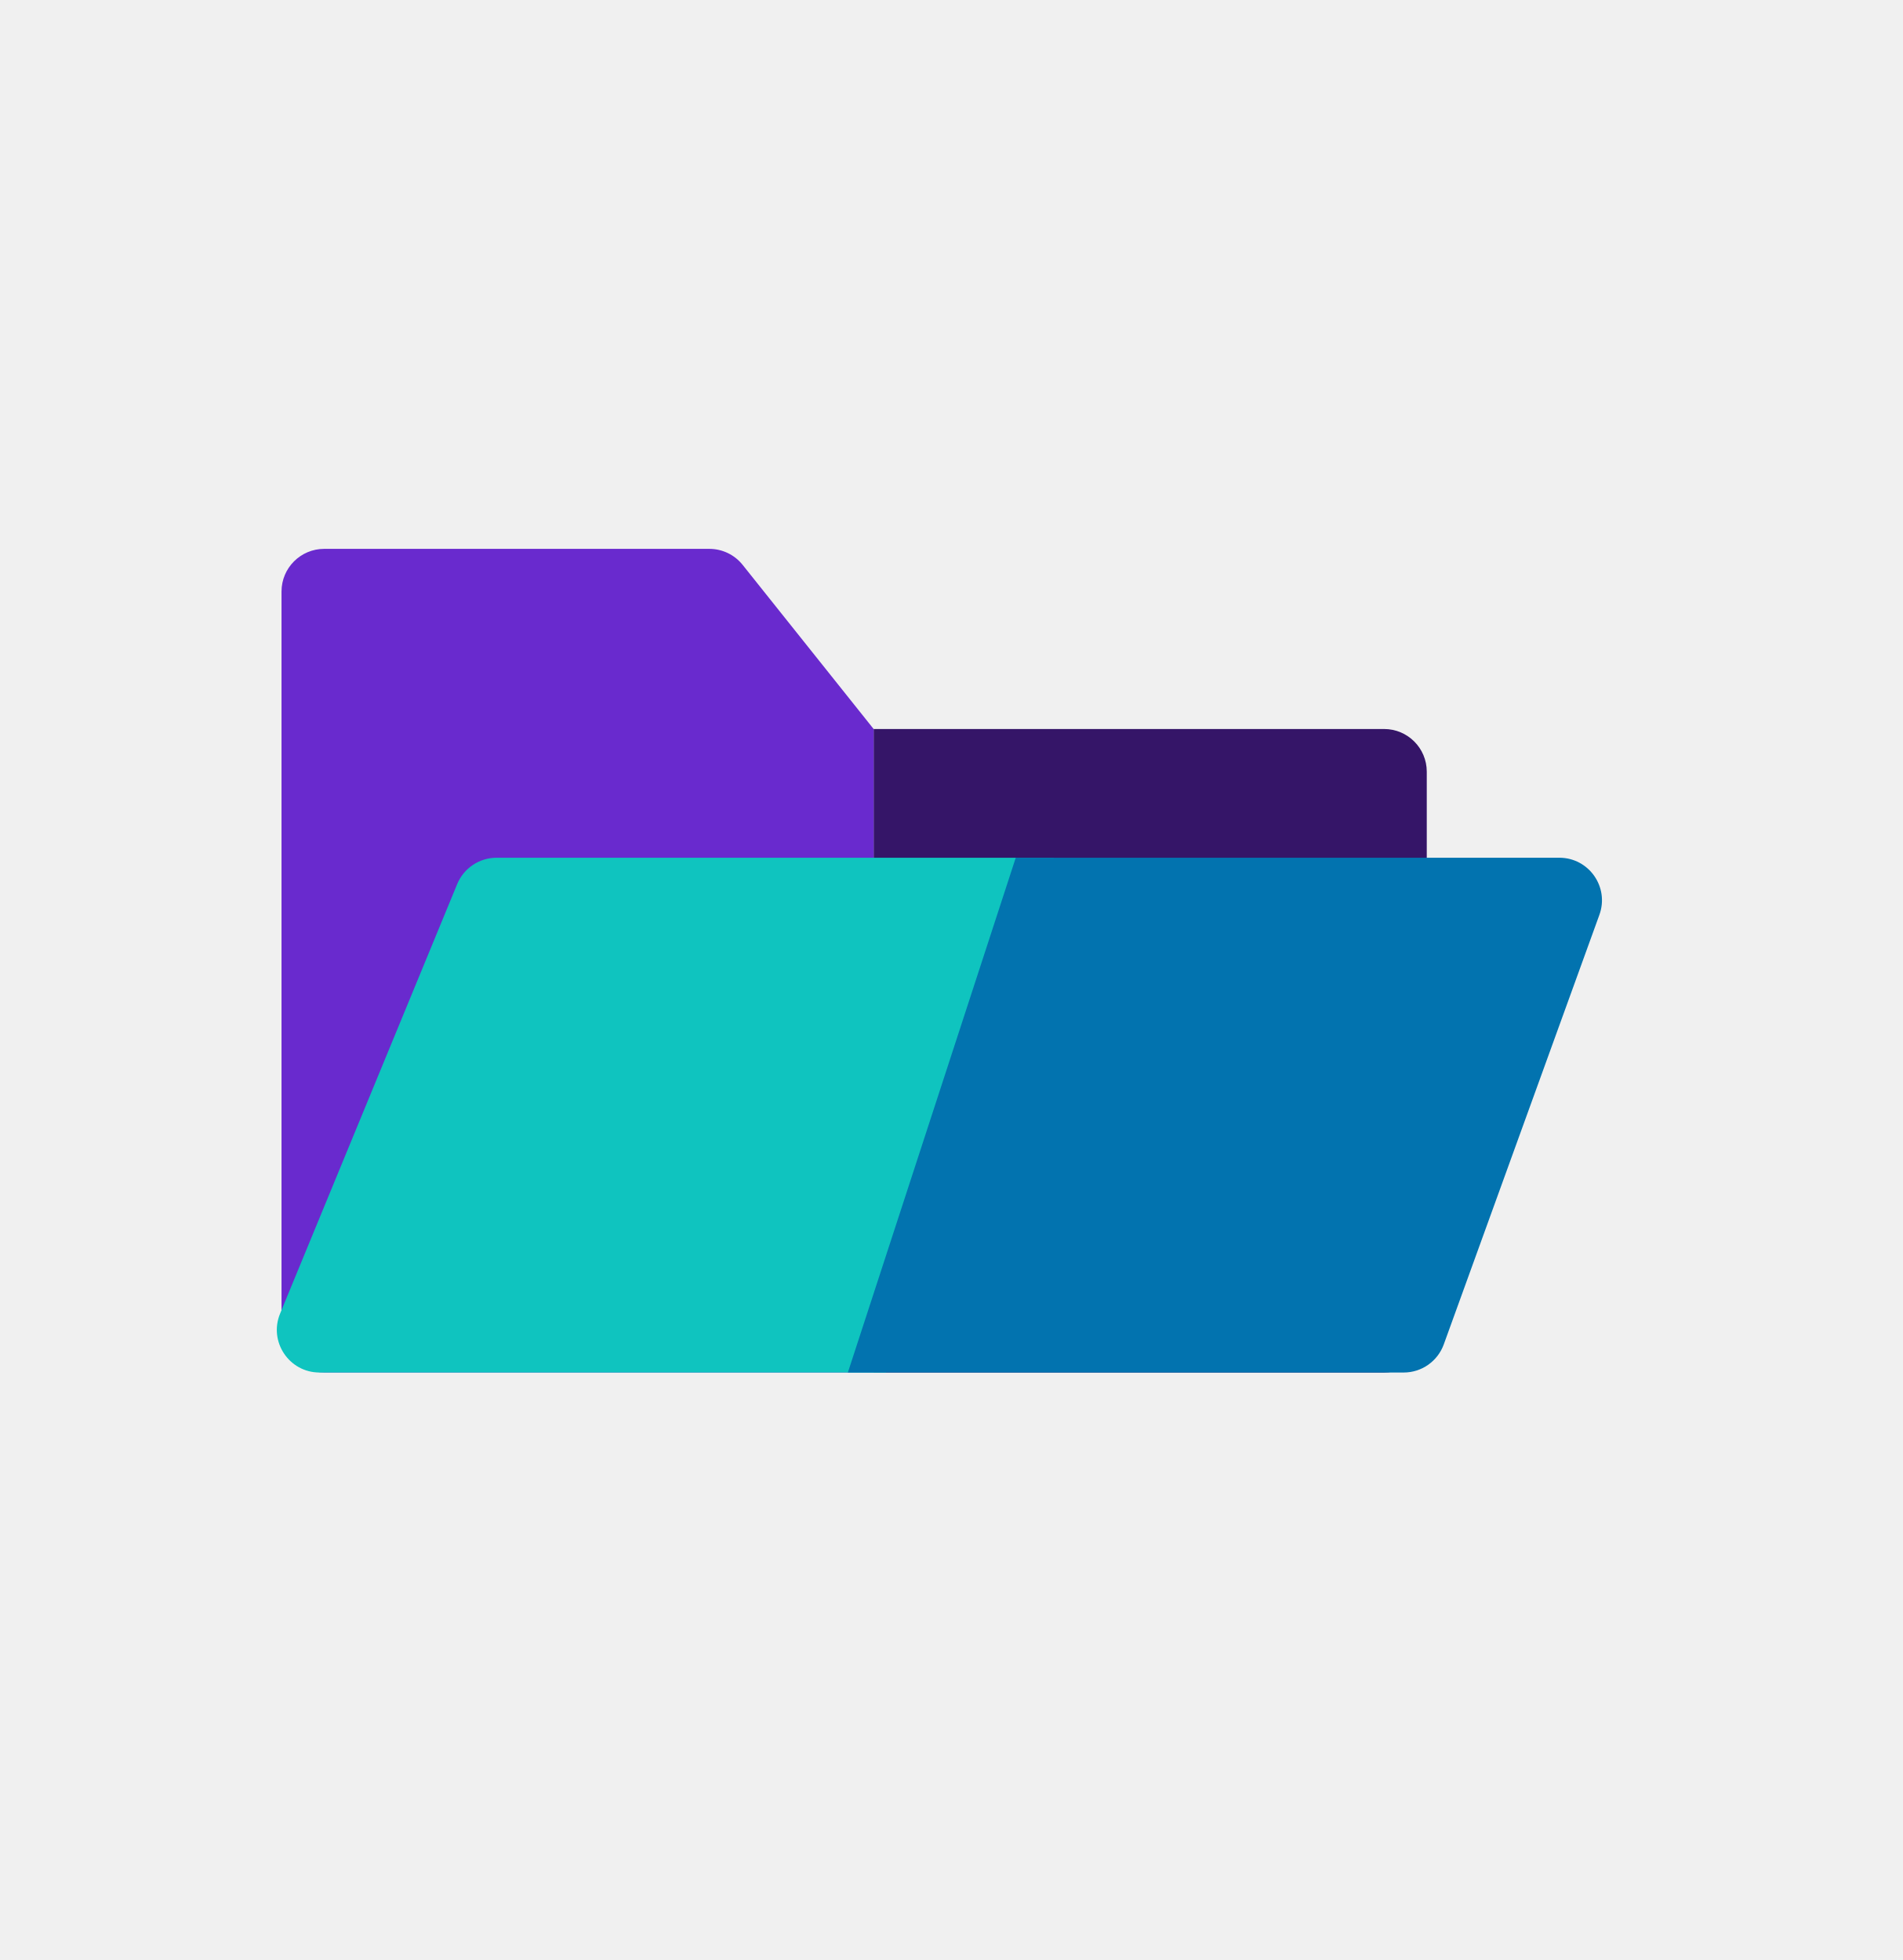
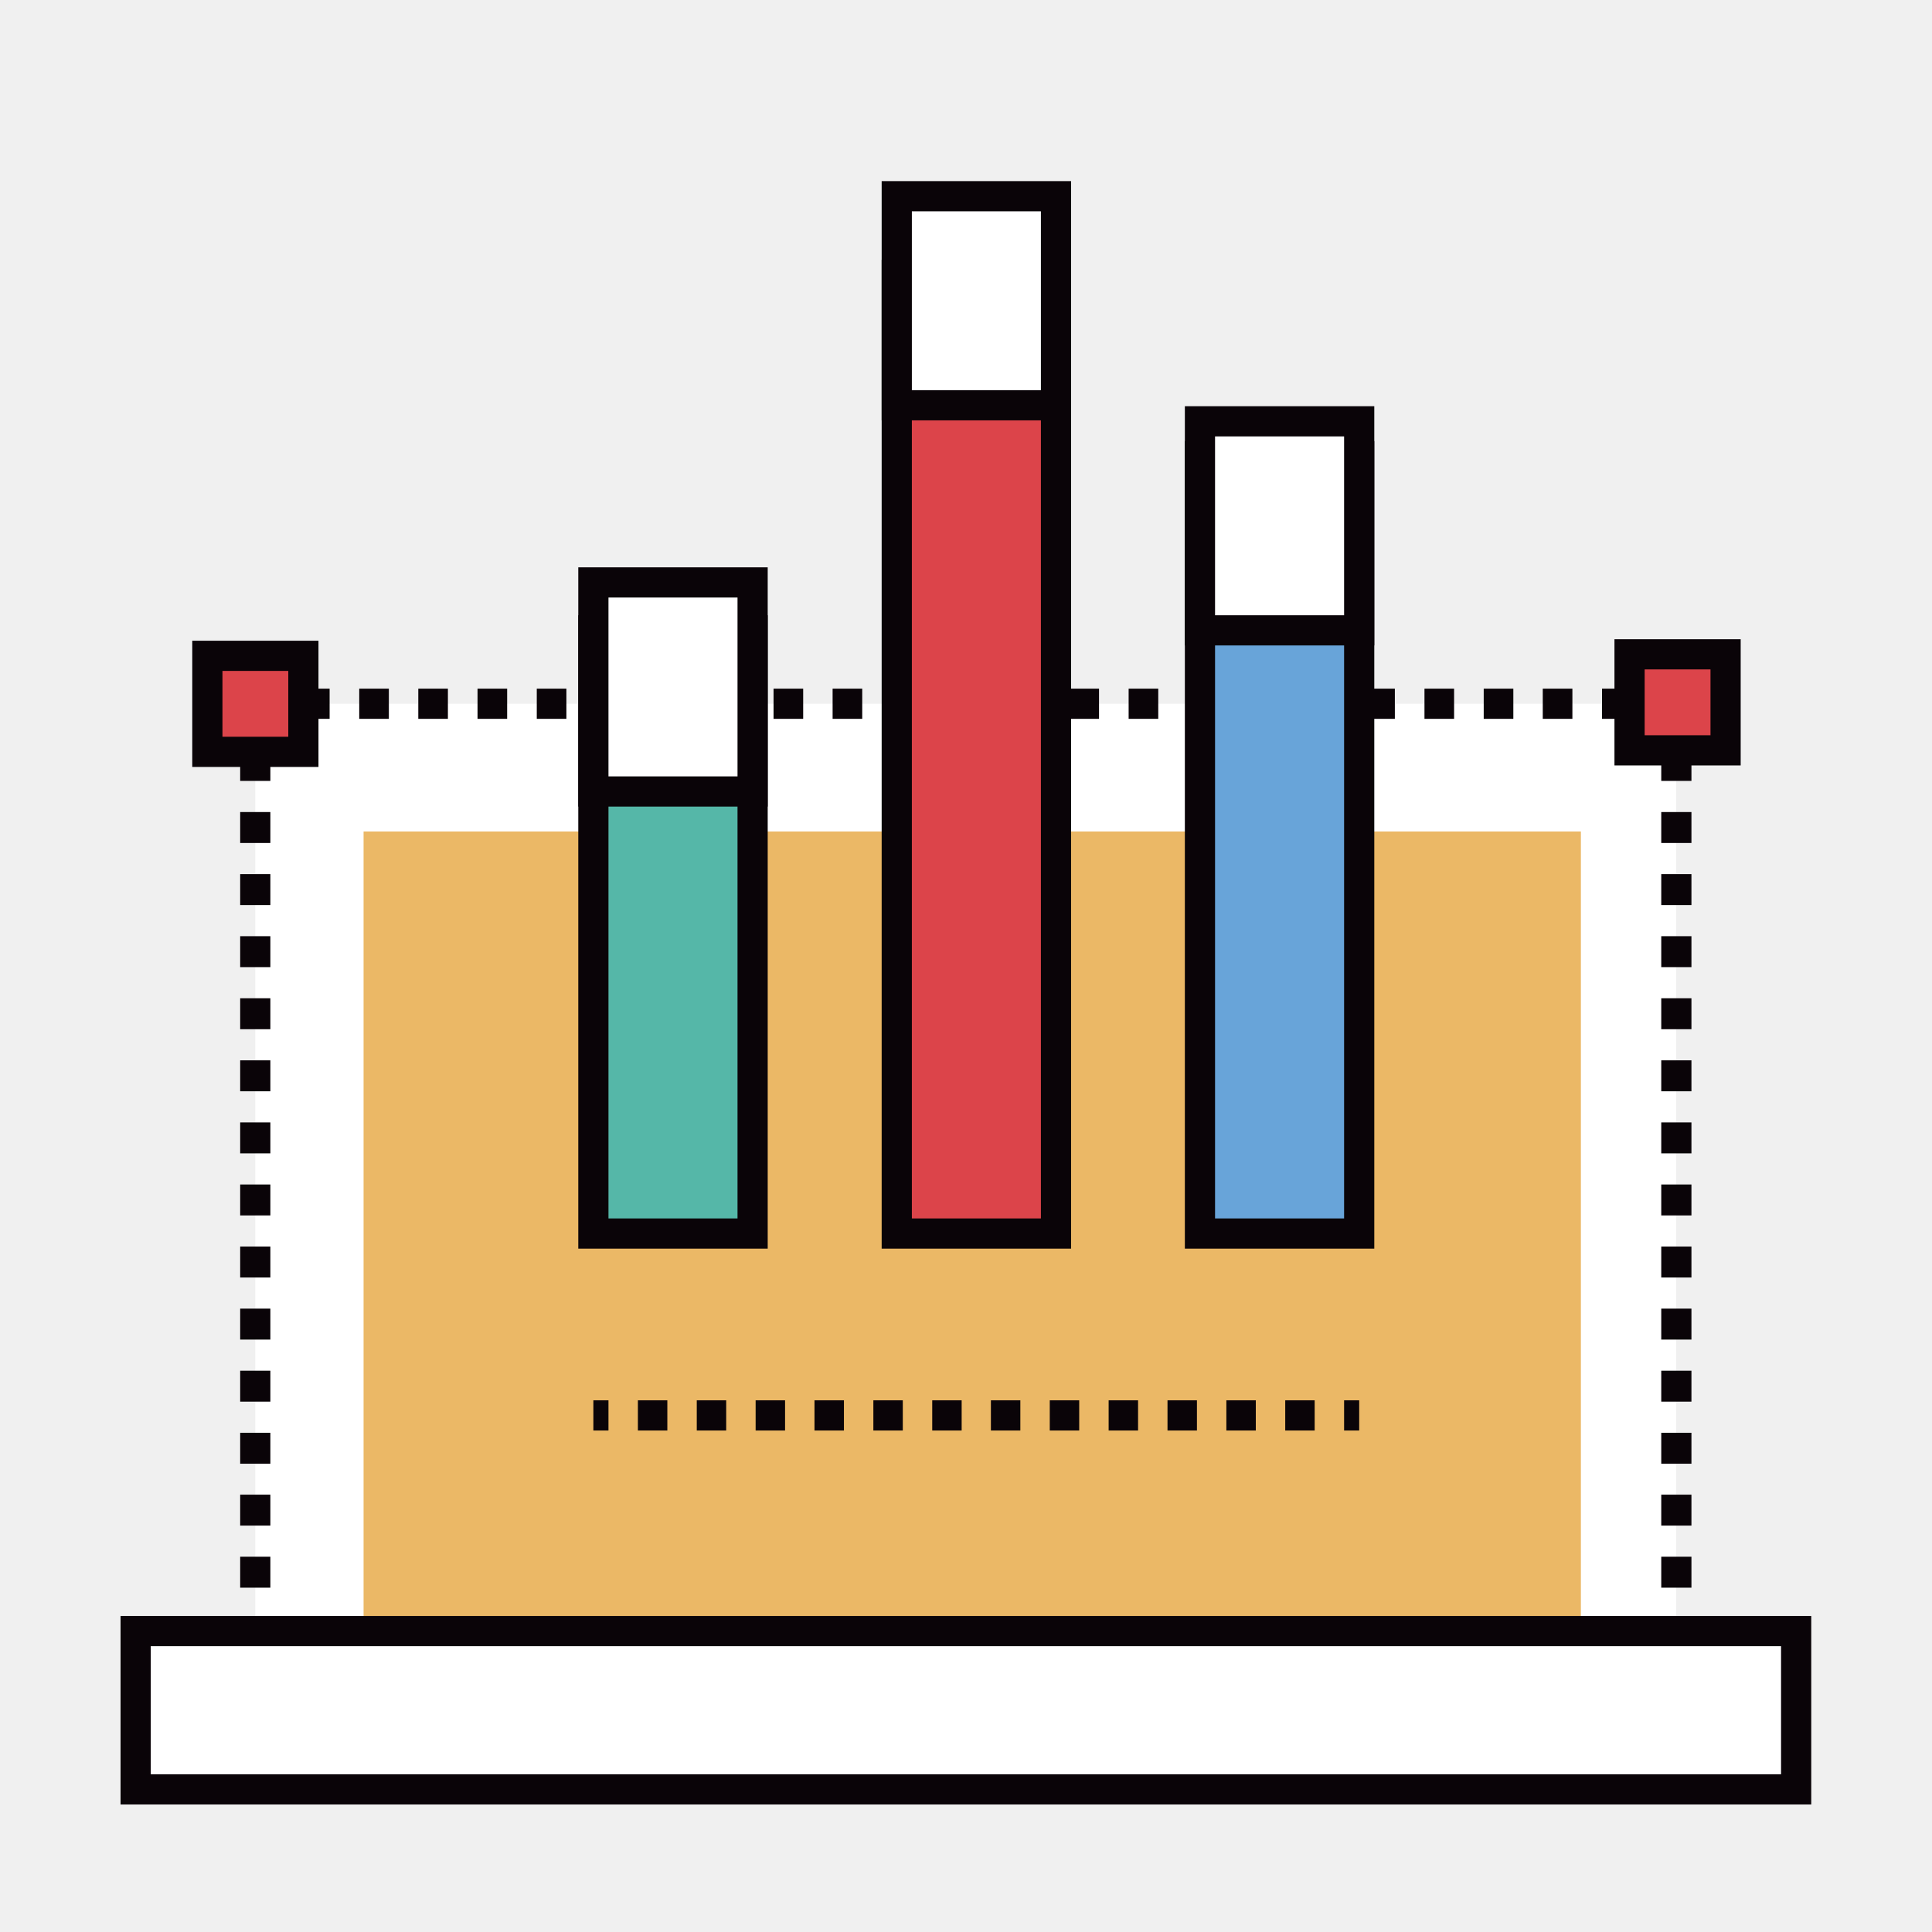
- <svg xmlns="http://www.w3.org/2000/svg" width="33" height="34" viewBox="0 0 33 34" fill="none">
-   <path d="M24.747 13.386V23.069C24.747 23.478 24.416 23.809 24.007 23.809H15.153V12.646H24.007C24.416 12.646 24.747 12.978 24.747 13.386Z" fill="#351568" />
-   <path d="M4.883 23.07V12.477V10.26C4.883 9.852 5.215 9.521 5.623 9.521H12.303C12.528 9.521 12.741 9.623 12.881 9.799L15.153 12.646V23.808H5.623C5.215 23.808 4.883 23.478 4.883 23.07Z" fill="#692ACE" />
-   <path d="M7.93 15.336L4.858 22.787C4.657 23.274 5.015 23.809 5.542 23.809H15.366L18.278 14.879H8.614C8.314 14.879 8.044 15.06 7.93 15.336Z" fill="#0FC4BF" />
-   <path d="M25.042 23.321L27.741 15.87C27.916 15.388 27.559 14.879 27.046 14.879H17.618L14.706 23.809H24.347C24.658 23.809 24.936 23.614 25.042 23.321Z" fill="#0273AF" />
+ <svg xmlns="http://www.w3.org/2000/svg" width="800px" height="800px" viewBox="0 0 1024 1024" class="icon" version="1.1">
+   <path d="M135.3 373h753.1v493H135.3z" fill="#FFFFFF" />
+   <path d="M880.5 365h16v16h-16zM864.8 381h-15.7v-16h15.7v16z m-31.4 0h-15.7v-16h15.7v16z m-31.3 0h-15.7v-16h15.7v16z m-31.4 0H755v-16h15.7v16z m-31.4 0h-15.7v-16h15.7v16z m-31.3 0h-15.7v-16H708v16z m-31.4 0h-15.7v-16h15.7v16z m-31.4 0h-15.7v-16h15.7v16z m-31.3 0h-15.7v-16h15.7v16z m-31.4 0h-15.7v-16h15.7v16z m-31.4 0h-15.7v-16h15.7v16z m-31.4 0H504v-16h15.7v16z m-31.3 0h-15.7v-16h15.7v16z m-31.4 0h-15.7v-16H457v16z m-31.4 0H410v-16h15.7v16z m-31.3 0h-15.7v-16h15.7v16z m-31.4 0h-15.7v-16h15.7v16z m-31.4 0h-15.7v-16h15.7v16z m-31.3 0h-15.7v-16h15.7v16z m-31.4 0h-15.7v-16h15.7v16z m-31.4 0h-15.7v-16h15.7v16z m-31.3 0h-15.7v-16h15.7v16z m-31.4 0H159v-16h15.7v16zM127.3 365h16v16h-16zM143.3 841.5h-16v-16.4h16v16.4z m0-32.9h-16v-16.4h16v16.4z m0-32.8h-16v-16.4h16v16.4z m0-32.9h-16v-16.4h16v16.4z m0-32.9h-16v-16.4h16V710z m0-32.9h-16v-16.4h16v16.4z m0-32.9h-16v-16.4h16v16.4z m0-32.9h-16v-16.4h16v16.4z m0-32.9h-16V562h16v16.4z m0-32.9h-16v-16.4h16v16.4z m0-32.9h-16v-16.4h16v16.4z m0-32.9h-16v-16.4h16v16.4z m0-32.9h-16v-16.4h16v16.4z m0-32.9h-16v-16.4h16v16.4zM127.3 858h16v16h-16zM864.8 874h-15.7v-16h15.7v16z m-31.4 0h-15.7v-16h15.7v16z m-31.3 0h-15.7v-16h15.7v16z m-31.4 0H755v-16h15.7v16z m-31.4 0h-15.7v-16h15.7v16z m-31.3 0h-15.7v-16H708v16z m-31.4 0h-15.7v-16h15.7v16z m-31.4 0h-15.7v-16h15.7v16z m-31.3 0h-15.7v-16h15.7v16z m-31.4 0h-15.7v-16h15.7v16z m-31.4 0h-15.7v-16h15.7v16z m-31.4 0H504v-16h15.7v16z m-31.3 0h-15.7v-16h15.7v16z m-31.4 0h-15.7v-16H457v16z m-31.4 0H410v-16h15.7v16z m-31.3 0h-15.7v-16h15.7v16z m-31.4 0h-15.7v-16h15.7v16z m-31.4 0h-15.7v-16h15.7v16z m-31.3 0h-15.7v-16h15.7v16z m-31.4 0h-15.7v-16h15.7v16z m-31.4 0h-15.7v-16h15.7v16z m-31.3 0h-15.7v-16h15.7v16z m-31.4 0H159v-16h15.7v16zM880.5 858h16v16h-16zM896.5 841.5h-16v-16.4h16v16.4z m0-32.9h-16v-16.4h16v16.4z m0-32.8h-16v-16.4h16v16.4z m0-32.9h-16v-16.4h16v16.4z m0-32.9h-16v-16.4h16V710z m0-32.9h-16v-16.4h16v16.4z m0-32.9h-16v-16.4h16v16.4z m0-32.9h-16v-16.4h16v16.4z m0-32.9h-16V562h16v16.4z m0-32.9h-16v-16.4h16v16.4z m0-32.9h-16v-16.4h16v16.4z m0-32.9h-16v-16.4h16v16.4z m0-32.9h-16v-16.4h16v16.4z m0-32.9h-16v-16.4h16v16.4z" fill="#0A0408" />
+   <path d="M192.7 440.7h645.2v454.9H192.7z" fill="#EBB866" />
+   <path d="M71.9 864.5H952v83.9H71.9z" fill="#FFFFFF" />
+   <path d="M959.9 956.4h-896v-99.9H960v99.9z m-880-16H944v-67.9H79.9v67.9z" fill="#0A0408" />
+   <path d="M314.5 334.1h84.4v319.7h-84.4z" fill="#55B7A8" />
+   <path d="M406.9 661.8H306.5V326.1h100.4v335.7z m-84.4-16h68.4V342.1h-68.4v303.7z" fill="#0A0408" />
+   <path d="M475.3 145.7h84.4v508.1h-84.4z" fill="#DC444A" />
+   <path d="M567.6 661.8H467.3V137.7h100.4v524.1z m-84.3-16h68.4V153.7h-68.4v492.1z" fill="#0A0408" />
+   <path d="M636 241.8h84.4v412H636z" fill="#68A4D9" />
+   <path d="M728.4 661.8H628v-428h100.4v428z m-84.4-16h68.4v-396H644v396z" fill="#0A0408" />
+   <path d="M314.5 308.7h84.4v110.8h-84.4z" fill="#FFFFFF" />
+   <path d="M406.9 427.5H306.5V300.7h100.4v126.8z m-84.4-16h68.4v-94.8h-68.4v94.8z" fill="#0A0408" />
+   <path d="M475.3 104h84.4v110.8h-84.4z" fill="#FFFFFF" />
+   <path d="M567.6 222.8H467.3V96h100.4v126.8z m-84.3-16h68.4V112h-68.4v94.8z" fill="#0A0408" />
+   <path d="M636 223.3h84.4v110.8H636z" fill="#FFFFFF" />
+   <path d="M728.4 342.1H628V215.3h100.4v126.8z m-84.4-16h68.4v-94.8H644v94.8z" fill="#0A0408" />
+   <path d="M314.5 742.2h8v16h-8zM696.8 758.2h-15.6v-16h15.6v16z m-31.2 0H650v-16h15.6v16z m-31.2 0h-15.6v-16h15.6v16z m-31.2 0h-15.6v-16h15.6v16z m-31.2 0h-15.6v-16H572v16z m-31.2 0h-15.6v-16h15.6v16z m-31.1 0h-15.6v-16h15.6v16z m-31.2 0h-15.6v-16h15.6v16z m-31.2 0h-15.6v-16h15.6v16z m-31.2 0h-15.6v-16h15.6v16z m-31.2 0h-15.6v-16h15.6v16z m-31.2 0h-15.6v-16h15.6v16zM712.4 742.2h8v16h-8z" fill="#0A0408" />
+   <path d="M109.9 347.6h50.9v50.9h-50.9z" fill="#DC444A" />
+   <path d="M168.8 406.5h-66.9v-66.9h66.9v66.9z m-50.9-16h34.9v-34.9h-34.9v34.9z" fill="#0A0408" />
+   <path d="M863.7 346.9h50.9v50.9h-50.9z" fill="#DC444A" />
+   <path d="M922.6 405.7h-66.9v-66.9h66.9v66.9z m-50.9-16h34.9v-34.9h-34.9v34.9z" fill="#0A0408" />
</svg>
